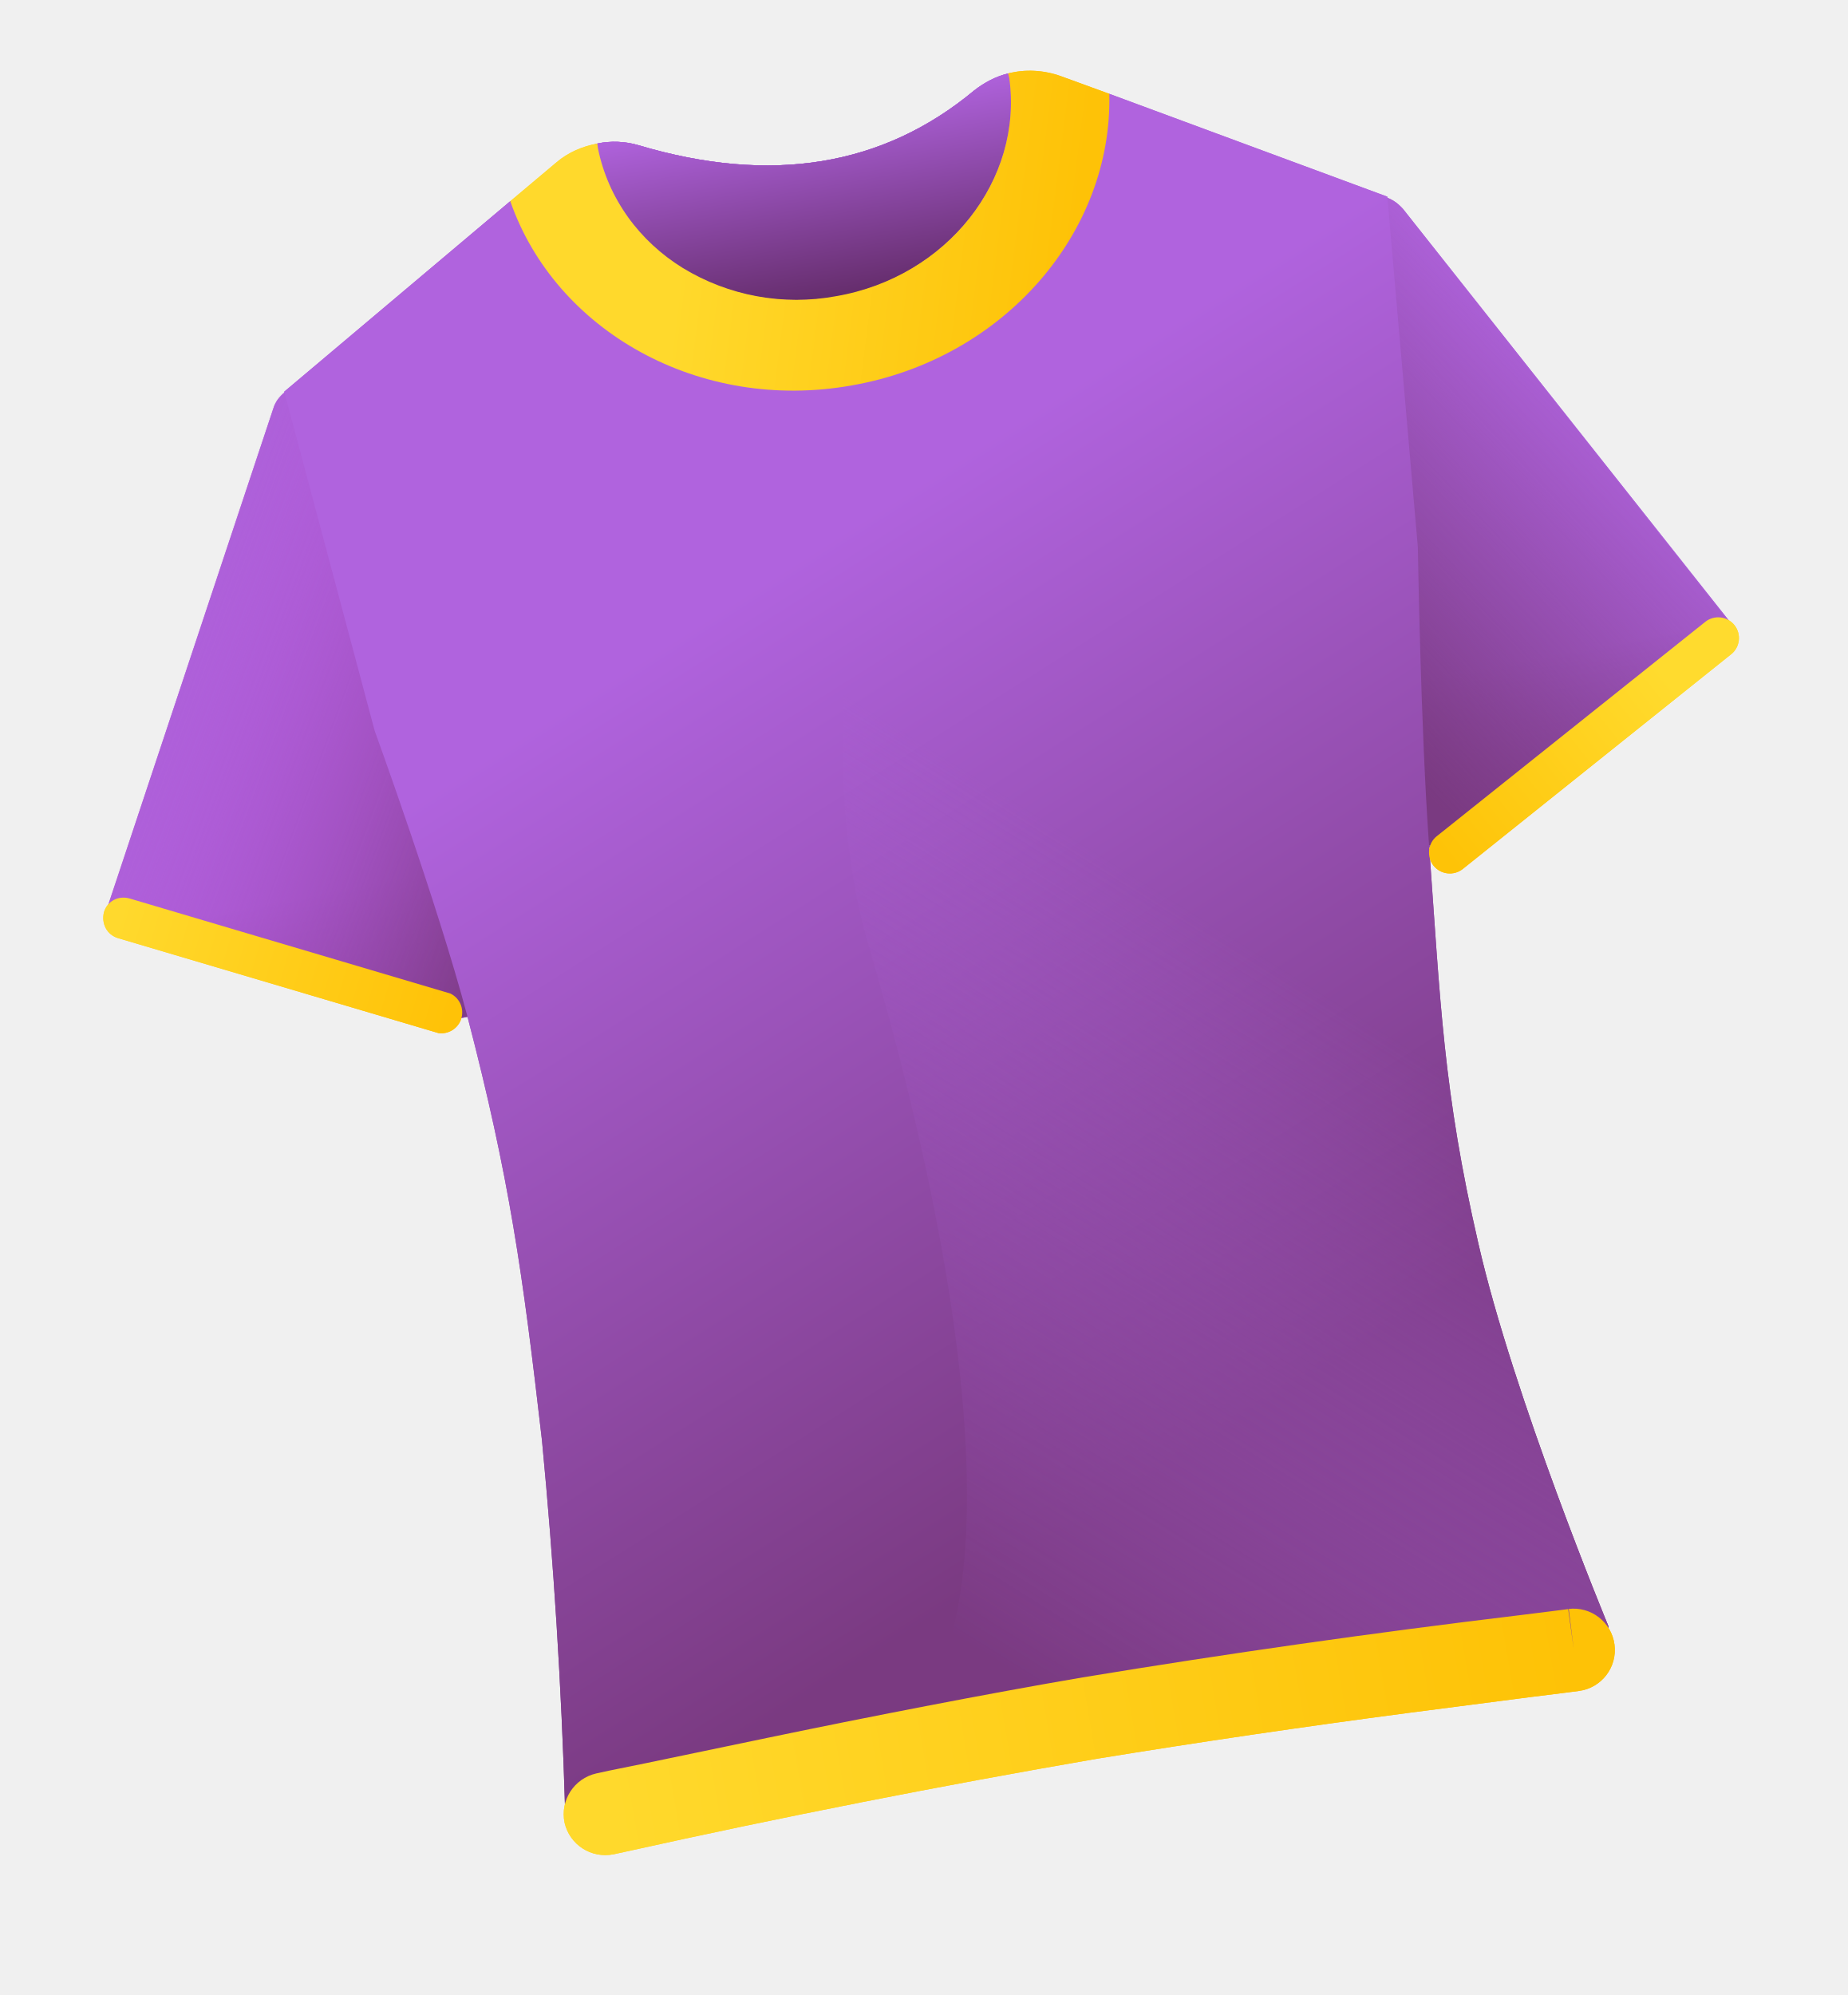
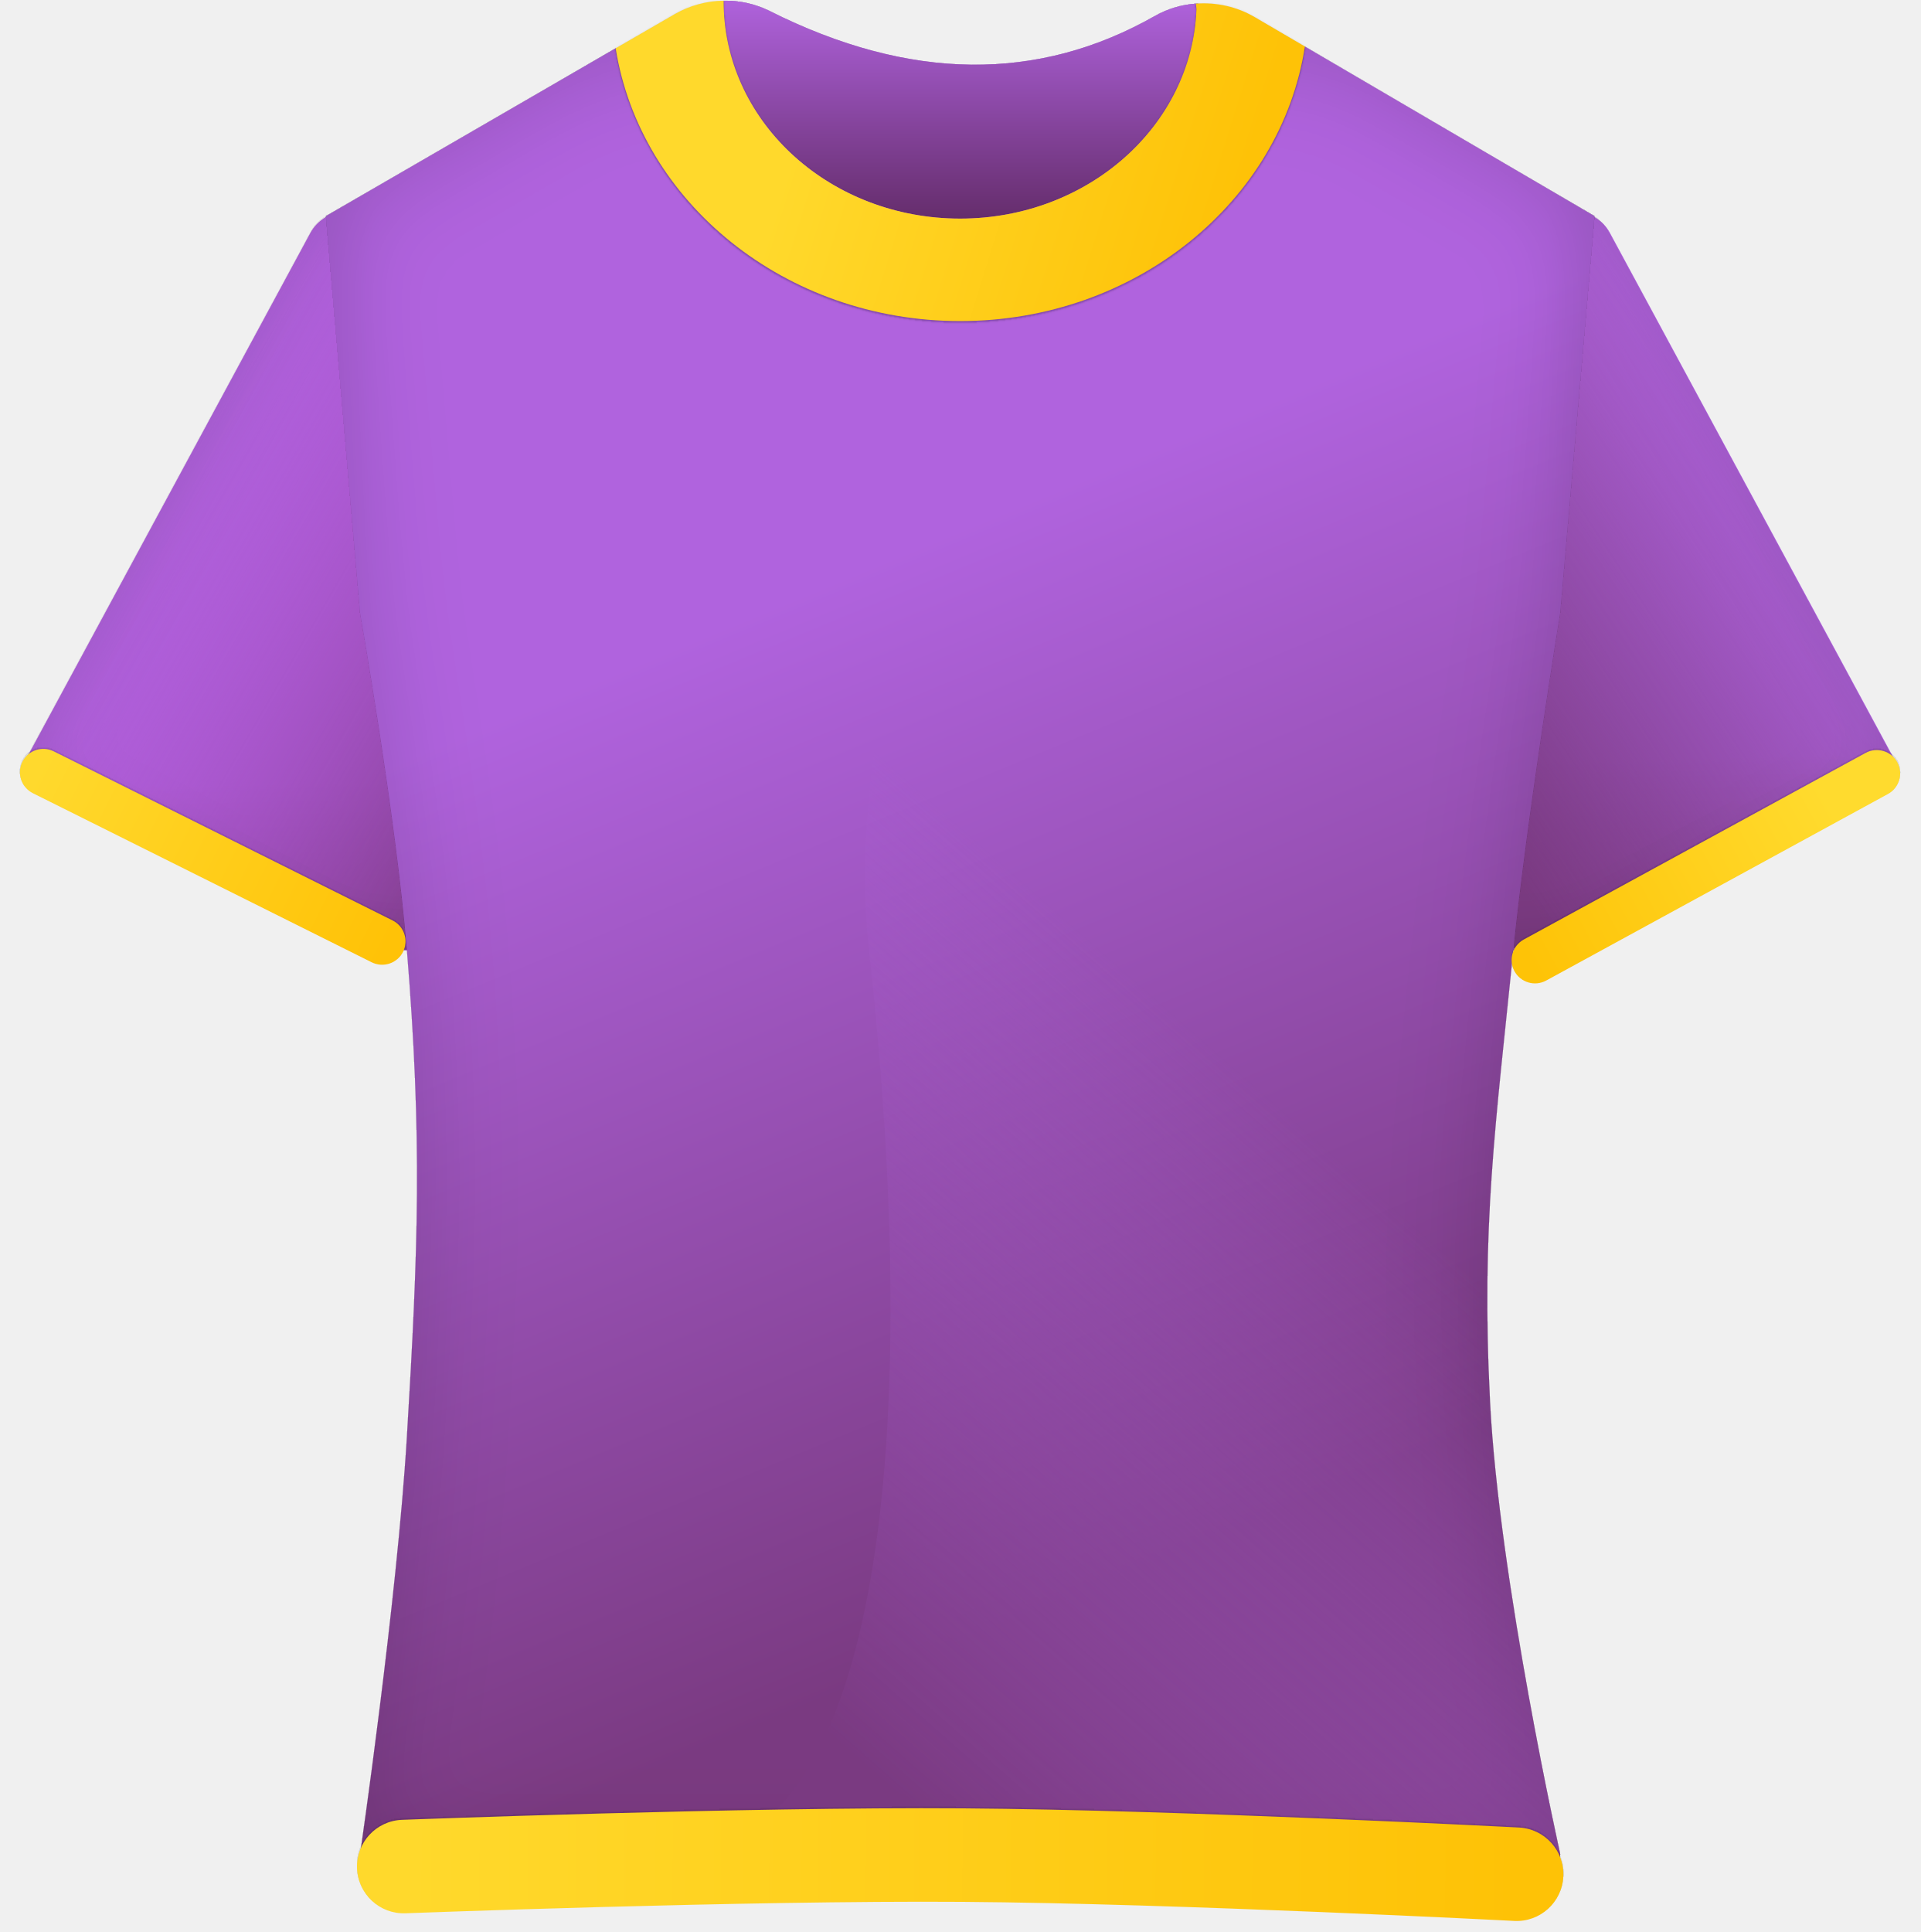
- <svg xmlns="http://www.w3.org/2000/svg" fill-rule="evenodd" stroke-linejoin="round" stroke-miterlimit="2" clip-rule="evenodd" viewBox="0 0 327 353">
-   <defs />
-   <path id="Vector_356" fill="url(#_Linear1)" fill-rule="nonzero" d="M260.6 148.6L75 181.3l-54-17.2c-1.6-.5-2.5-2-2-3.5l29.4-88.4c.3-1 1-2 2-2.8l48.1-40.5c4-3.4 9.6-4.5 14.6-3 23.4 7 43.2 3.6 59.4-9.8a15.8 15.8 0 0115.3-2.5L245.5 35c1.1.4 2 1.1 2.8 2l57.8 73c1 1.2.7 3-.6 4l-45 34.6z" />
-   <path fill="url(#_Linear2)" fill-rule="nonzero" d="M90.3 35.6l-40 33.7c-1 .8-1.6 1.7-2 2.8L19 160.4c-.5 1.5.3 3 1.9 3.6L75 181.2l39.8-7L90.3 35.6z" />
-   <path fill="url(#_Linear3)" fill-rule="nonzero" d="M196 16.7l49 18c1.2.4 2.2 1.1 2.9 2l57.8 73c1 1.2.7 3-.6 4l-45 34.6-39.7 7-24.5-138.6z" />
-   <path fill="url(#_Linear4)" fill-rule="nonzero" d="M185.4 23.6c-3-1.1-4-11.4-7-10.6-2.2.5-4.2 1.6-6 3-16.1 13.4-35.9 16.7-59.4 9.7-2.4-.7-5-.8-7.3-.3-2.6.5-2 8.6-4.1 10.4l-11.3-.2-40 33.7 16 60s11.1 30.5 16.4 50.5c7.5 28.8 9.8 45.5 13.2 75a989 989 0 014.1 65.4c.3 1.5 1.7 2.4 3.3 2.1l179-31.5c1.5-.3 2.6-1.7 2.3-3.1 0 0-16.8-40.5-23-67.7-6.2-26.9-6.7-42.6-8.7-70.2-1.5-20.6-2-53-2-53l-5.4-62-49.2-18.2-11 7z" />
-   <path id="Vector_360" fill="url(#_Linear5)" fill-rule="nonzero" d="M185.4 23.6c-3-1-3.9-11-6.8-10.6h-.2c-59.2 15.1-86.5 17.6-19.5 53 0 0-18 57.5-5.2 101.3 21.8 74.1 25.8 136.3-3.5 144 .2 1.5-48.5 11.3-46.9 11l179-31.5c1.5-.3 2.6-1.7 2.3-3.1 0 0-16.8-40.5-23-67.7-6.2-26.9-6.7-42.6-8.7-70.2-1.5-20.6-2-53-2-53l-5.4-62-60.1-11.2z" />
-   <path id="Vector_361" fill="url(#_Linear6)" fill-rule="nonzero" d="M105.7 25.4c2.4-.5 5-.4 7.3.3 23.5 7 43.3 3.7 59.4-9.7 1.8-1.4 3.8-2.4 6-3l.2.8c2.5 18-11 35.2-30.6 38.7-10 1.7-19.6-.3-27.2-5a32.5 32.5 0 01-15-21.3l-.1-.8z" />
-   <path fill="url(#_Linear7)" fill-rule="nonzero" d="M187.8 13.5l8.5 3.1c.6 24.5-18.6 46.9-45.6 51.6-26.9 4.8-52.4-9.6-60.4-32.6l8.2-6.9c2-1.7 4.5-2.8 7.2-3.3l.1.8c1.8 9 7.4 16.5 15 21.2a38.6 38.6 0 0027.2 5c19.6-3.4 33.1-20.6 30.6-38.6l-.2-.8c3-.8 6.4-.6 9.4.5z" />
-   <path fill="url(#_Linear8)" d="M108.6 328.1L107 321l-1.5-7.2 2.3-.5 6.4-1.3 21.6-4.5c17.3-3.6 38.8-7.8 55.8-10.7a1771.7 1771.7 0 0177.3-11l6.4-.8 2.3-.3.9 7.2-1-7.2a7.3 7.3 0 011.9 14.5l-2.3.3-6.4.8-21.6 2.8a1818 1818 0 00-55 8.1 1786.2 1786.2 0 00-83.2 16.4l-2.3.5zm-8.7-5.6c-.8-4 1.7-7.8 5.6-8.7l1.5 7.2 1.6 7.1c-4 .8-7.8-1.7-8.7-5.6z" />
-   <path fill="url(#_Linear9)" d="M18.4 161.4c.6-2 2.6-3 4.6-2.4l56.7 16.8a3.7 3.7 0 01-2.1 7L20.9 166c-2-.6-3-2.6-2.5-4.6z" />
-   <path fill="url(#_Linear10)" d="M253.7 153.2c-1.3-1.6-1-4 .5-5.2l47.6-38a3.6 3.6 0 114.5 5.8l-47.5 38a3.7 3.7 0 01-5.1-.6z" />
-   <g>
-     <path id="Vector_3561" fill="url(#_Linear11)" fill-rule="nonzero" d="M260.6 148.6L75 181.3l-54-17.2c-1.6-.5-2.5-2-2-3.5l29.4-88.4c.3-1 1-2 2-2.8l48.1-40.5c4-3.4 9.6-4.5 14.6-3 23.4 7 43.2 3.6 59.4-9.8a15.8 15.8 0 0115.3-2.5L245.5 35c1.1.4 2 1.1 2.8 2l57.8 73c1 1.2.7 3-.6 4l-45 34.6z" />
-     <path fill="url(#_Linear12)" fill-rule="nonzero" d="M90.3 35.6l-40 33.7c-1 .8-1.6 1.7-2 2.8L19 160.4c-.5 1.5.3 3 1.9 3.6L75 181.2l39.8-7L90.3 35.6z" />
-     <path fill="url(#_Linear13)" fill-rule="nonzero" d="M196 16.7l49 18c1.2.4 2.2 1.1 2.9 2l57.8 73c1 1.2.7 3-.6 4l-45 34.6-39.7 7-24.5-138.6z" />
-     <path fill="url(#_Linear14)" fill-rule="nonzero" d="M185.4 23.6c-3-1.1-4-11.4-7-10.6-2.2.5-4.2 1.6-6 3-16.1 13.4-35.9 16.7-59.4 9.7-2.4-.7-5-.8-7.3-.3-2.6.5-2 8.6-4.1 10.4l-11.3-.2-40 33.7 16 60s11.1 30.5 16.4 50.5c7.5 28.8 9.8 45.5 13.2 75a989 989 0 014.1 65.4c.3 1.5 1.7 2.4 3.3 2.1l179-31.5c1.5-.3 2.6-1.7 2.3-3.1 0 0-16.8-40.5-23-67.7-6.2-26.9-6.7-42.6-8.7-70.2-1.5-20.6-2-53-2-53l-5.4-62-49.2-18.2-11 7z" />
-     <path id="Vector_3601" fill="url(#_Linear15)" fill-rule="nonzero" d="M185.4 23.6c-3-1-3.9-11-6.8-10.6h-.2c-59.2 15.1-86.5 17.6-19.5 53 0 0-18 57.5-5.2 101.3 21.8 74.1 25.8 136.3-3.5 144 .2 1.5-48.5 11.3-46.9 11l179-31.5c1.5-.3 2.6-1.7 2.3-3.1 0 0-16.8-40.5-23-67.7-6.2-26.9-6.7-42.6-8.7-70.2-1.5-20.6-2-53-2-53l-5.4-62-60.1-11.2z" />
-     <path id="Vector_3611" fill="url(#_Linear16)" fill-rule="nonzero" d="M105.7 25.4c2.4-.5 5-.4 7.3.3 23.5 7 43.3 3.7 59.4-9.7 1.8-1.4 3.8-2.4 6-3l.2.8c2.5 18-11 35.2-30.6 38.7-10 1.7-19.6-.3-27.2-5a32.5 32.5 0 01-15-21.3l-.1-.8z" />
-     <path fill="url(#_Linear17)" fill-rule="nonzero" d="M187.8 13.5l8.5 3.1c.6 24.5-18.6 46.9-45.6 51.6-26.9 4.8-52.4-9.6-60.4-32.6l8.2-6.9c2-1.7 4.5-2.8 7.2-3.3l.1.8c1.8 9 7.4 16.5 15 21.2a38.6 38.6 0 0027.2 5c19.6-3.4 33.1-20.6 30.6-38.6l-.2-.8c3-.8 6.4-.6 9.4.5z" />
-     <path fill="url(#_Linear18)" d="M108.6 328.1L107 321l-1.5-7.2 2.3-.5 6.4-1.3 21.6-4.5c17.3-3.6 38.8-7.8 55.8-10.7a1771.7 1771.7 0 0177.3-11l6.4-.8 2.3-.3.9 7.2-1-7.2a7.3 7.3 0 011.9 14.5l-2.3.3-6.4.8-21.6 2.8a1818 1818 0 00-55 8.1 1786.2 1786.2 0 00-83.2 16.4l-2.3.5zm-8.7-5.6c-.8-4 1.7-7.8 5.6-8.7l1.5 7.2 1.6 7.1c-4 .8-7.8-1.7-8.7-5.6z" />
-     <path fill="url(#_Linear19)" d="M18.4 161.4c.6-2 2.6-3 4.6-2.4l56.7 16.8a3.7 3.7 0 01-2.1 7L20.9 166c-2-.6-3-2.6-2.5-4.6z" />
-     <path fill="url(#_Linear20)" d="M253.7 153.2c-1.3-1.6-1-4 .5-5.2l47.6-38a3.6 3.6 0 114.5 5.8l-47.5 38a3.7 3.7 0 01-5.1-.6z" />
+ <svg xmlns="http://www.w3.org/2000/svg" width="169" height="170" viewBox="0 0 169 170" fill="none">
+   <g id="t-shirt" clip-path="url(#clip0)">
+     <path id="Vector" d="M137.55 83.626H31.438L3.105 68.774C2.282 68.343 1.968 67.398 2.389 66.618L27.318 20.483C27.626 19.913 28.099 19.431 28.686 19.092L59.385 1.319C61.912 -0.144 65.111 -0.258 67.734 1.055C80.076 7.237 91.368 7.318 101.644 1.486C104.329 -0.038 107.739 0.017 110.401 1.576L140.314 19.092C140.893 19.431 141.36 19.909 141.665 20.474L166.599 66.618C167.02 67.398 166.706 68.343 165.883 68.774L137.55 83.626Z" fill="url(#paint0_linear)" />
+     <g id="Vector_2" filter="url(#filter0_i)">
+       <path d="M54.18 4.263L28.686 19.022C28.099 19.362 27.626 19.843 27.318 20.413L2.389 66.549C1.968 67.328 2.282 68.273 3.105 68.705L31.438 83.557H54.18V4.263Z" fill="url(#paint1_linear)" />
+     </g>
+     <g id="Vector_3" filter="url(#filter1_i)">
+       <path d="M114.607 4.115L140.101 18.875C140.687 19.214 141.161 19.695 141.469 20.266L166.398 66.402C166.819 67.181 166.505 68.126 165.682 68.558L137.349 83.409H114.607V4.115Z" fill="url(#paint2_linear)" />
+     </g>
+     <g id="Vector_4" filter="url(#filter2_i)">
+       <path d="M108.069 6.898C106.508 5.984 107.019 0.184 105.241 0.319C103.987 0.415 102.752 0.775 101.641 1.405C91.366 7.237 80.073 7.156 67.731 0.974C66.468 0.342 65.071 0.04 63.68 0.061C62.183 0.084 61.701 4.67 60.391 5.428L54.177 4.251L28.683 19.01L31.688 53.916C31.688 53.916 34.854 71.902 35.803 83.545C37.165 100.257 36.81 109.743 35.803 126.48C34.937 140.861 31.688 163.14 31.688 163.14C31.688 163.969 32.421 164.641 33.325 164.641H135.659C136.562 164.641 137.295 163.969 137.295 163.14C137.295 163.14 131.918 139.05 131.123 123.342C130.337 107.8 131.612 99.028 133.181 83.545C134.358 71.923 137.295 53.916 137.295 53.916L140.312 19.011L114.832 4.091L108.069 6.898Z" fill="url(#paint3_linear)" />
+     </g>
+     <path id="Vector_5" d="M108.068 6.898C106.543 6.005 106.996 0.449 105.36 0.319C105.321 0.316 105.281 0.316 105.24 0.319C70.943 2.931 55.515 1.647 89.25 27.81C89.25 27.81 73.631 57.946 76.464 83.545C81.252 126.807 77.391 161.676 60.391 163.14C60.391 163.969 32.42 164.641 33.324 164.641H135.658C136.561 164.641 137.294 163.969 137.294 163.14C137.294 163.14 131.917 139.05 131.122 123.342C130.336 107.8 131.611 99.028 133.18 83.545C134.357 71.923 137.294 53.916 137.294 53.916L140.311 19.011L108.068 6.898Z" fill="url(#paint4_linear)" />
+     <path id="Vector_6" d="M63.681 0.061C65.072 0.041 66.47 0.345 67.733 0.976C80.072 7.158 91.366 7.239 101.641 1.407C102.751 0.776 103.985 0.415 105.242 0.322L105.289 0.806C104.91 11.043 95.746 19.236 84.492 19.236C78.823 19.236 73.682 17.155 69.928 13.782C66.178 10.408 63.812 5.742 63.688 0.569L63.681 0.061Z" fill="url(#paint5_linear)" />
+     <g id="Vector_7" filter="url(#filter3_d)">
+       <path d="M110.396 1.496L114.83 4.091C112.733 17.729 99.925 28.253 84.491 28.253C69.115 28.253 56.35 17.809 54.177 4.252L59.383 1.239C60.694 0.481 62.183 0.083 63.679 0.06L63.687 0.568C63.81 5.741 66.177 10.407 69.927 13.781C73.681 17.154 78.822 19.235 84.491 19.235C95.745 19.235 104.909 11.042 105.288 0.805L105.24 0.321C107.017 0.184 108.834 0.581 110.396 1.496V1.496Z" fill="url(#paint6_linear)" />
+     </g>
+     <g id="Line 2 (Stroke)" filter="url(#filter4_d)">
+       <path fill-rule="evenodd" clip-rule="evenodd" d="M35.688 168.353L35.531 164.242C35.374 160.13 35.374 160.13 35.374 160.13L36.709 160.081C37.57 160.05 38.82 160.005 40.38 159.953C43.501 159.847 47.862 159.708 52.825 159.573C62.739 159.304 75.107 159.05 84.797 159.12C94.384 159.188 106.616 159.612 116.42 160.016C121.329 160.218 125.641 160.416 128.727 160.563C130.27 160.637 131.506 160.698 132.357 160.741L133.676 160.808C133.676 160.808 133.678 160.808 133.465 164.877L133.676 160.808C135.945 160.926 137.691 162.862 137.572 165.131C137.454 167.401 135.519 169.144 133.249 169.026L131.945 168.96C131.1 168.917 129.87 168.857 128.334 168.783C125.262 168.636 120.968 168.439 116.081 168.238C106.294 167.835 94.178 167.416 84.737 167.348C75.196 167.28 62.945 167.53 53.049 167.799C48.107 167.933 43.765 168.072 40.659 168.177C39.105 168.23 37.862 168.274 37.007 168.305L35.688 168.353ZM31.419 164.399C31.333 162.128 33.103 160.217 35.374 160.13L35.531 164.242L35.688 168.353C33.417 168.44 31.506 166.67 31.419 164.399Z" fill="url(#paint7_linear)" />
+     </g>
+     <g id="Line 1 (Stroke)" filter="url(#filter5_d)">
+       <path fill-rule="evenodd" clip-rule="evenodd" d="M1.97 67.035C2.478 66.018 3.713 65.605 4.73 66.113L34.546 80.991C35.563 81.498 35.976 82.734 35.468 83.75C34.961 84.767 33.726 85.18 32.709 84.673L2.893 69.794C1.876 69.287 1.463 68.052 1.97 67.035Z" fill="url(#paint8_linear)" />
+     </g>
+     <g id="Line 3 (Stroke)" filter="url(#filter6_d)">
+       <path fill-rule="evenodd" clip-rule="evenodd" d="M133.274 85.459C132.73 84.462 133.097 83.212 134.095 82.668L164.171 66.252C165.168 65.707 166.418 66.075 166.963 67.072C167.507 68.069 167.14 69.319 166.142 69.863L136.066 86.279C135.069 86.823 133.819 86.456 133.274 85.459Z" fill="url(#paint9_linear)" />
+     </g>
  </g>
  <defs>
-     <linearGradient id="_Linear1" x1="0" x2="1" y1="0" y2="0" gradientTransform="matrix(28.0516 143.524 -143.588 28.039 103.4 148.8)" gradientUnits="userSpaceOnUse">
-       <stop offset="0" stop-color="#ad61d9" />
-       <stop offset=".5" stop-color="#7a3a81" />
-       <stop offset="1" stop-color="#7a3a81" />
+     <filter id="filter0_i" x="2.202" y="4.263" width="51.978" height="79.294" filterUnits="userSpaceOnUse" color-interpolation-filters="sRGB">
+       <feFlood flood-opacity="0" result="BackgroundImageFix" />
+       <feBlend mode="normal" in="SourceGraphic" in2="BackgroundImageFix" result="shape" />
+       <feColorMatrix in="SourceAlpha" type="matrix" values="0 0 0 0 0 0 0 0 0 0 0 0 0 0 0 0 0 0 127 0" result="hardAlpha" />
+       <feOffset />
+       <feGaussianBlur stdDeviation="3" />
+       <feComposite in2="hardAlpha" operator="arithmetic" k2="-1" k3="1" />
+       <feColorMatrix type="matrix" values="0 0 0 0 0 0 0 0 0 0 0 0 0 0 0 0 0 0 0.1 0" />
+       <feBlend mode="normal" in2="shape" result="effect1_innerShadow" />
+     </filter>
+     <filter id="filter1_i" x="114.607" y="4.115" width="51.978" height="79.294" filterUnits="userSpaceOnUse" color-interpolation-filters="sRGB">
+       <feFlood flood-opacity="0" result="BackgroundImageFix" />
+       <feBlend mode="normal" in="SourceGraphic" in2="BackgroundImageFix" result="shape" />
+       <feColorMatrix in="SourceAlpha" type="matrix" values="0 0 0 0 0 0 0 0 0 0 0 0 0 0 0 0 0 0 127 0" result="hardAlpha" />
+       <feOffset />
+       <feGaussianBlur stdDeviation="3" />
+       <feComposite in2="hardAlpha" operator="arithmetic" k2="-1" k3="1" />
+       <feColorMatrix type="matrix" values="0 0 0 0 0 0 0 0 0 0 0 0 0 0 0 0 0 0 0.1 0" />
+       <feBlend mode="normal" in2="shape" result="effect1_innerShadow" />
+     </filter>
+     <filter id="filter2_i" x="28.683" y="0.06" width="111.628" height="164.581" filterUnits="userSpaceOnUse" color-interpolation-filters="sRGB">
+       <feFlood flood-opacity="0" result="BackgroundImageFix" />
+       <feBlend mode="normal" in="SourceGraphic" in2="BackgroundImageFix" result="shape" />
+       <feColorMatrix in="SourceAlpha" type="matrix" values="0 0 0 0 0 0 0 0 0 0 0 0 0 0 0 0 0 0 127 0" result="hardAlpha" />
+       <feOffset />
+       <feGaussianBlur stdDeviation="4.5" />
+       <feComposite in2="hardAlpha" operator="arithmetic" k2="-1" k3="1" />
+       <feColorMatrix type="matrix" values="0 0 0 0 0 0 0 0 0 0 0 0 0 0 0 0 0 0 0.15 0" />
+       <feBlend mode="normal" in2="shape" result="effect1_innerShadow" />
+     </filter>
+     <filter id="filter3_d" x="53.977" y="-0.04" width="61.054" height="28.593" filterUnits="userSpaceOnUse" color-interpolation-filters="sRGB">
+       <feFlood flood-opacity="0" result="BackgroundImageFix" />
+       <feColorMatrix in="SourceAlpha" type="matrix" values="0 0 0 0 0 0 0 0 0 0 0 0 0 0 0 0 0 0 127 0" />
+       <feOffset dy="0.1" />
+       <feGaussianBlur stdDeviation="0.1" />
+       <feColorMatrix type="matrix" values="0 0 0 0 0 0 0 0 0 0 0 0 0 0 0 0 0 0 0.25 0" />
+       <feBlend mode="normal" in2="BackgroundImageFix" result="effect1_dropShadow" />
+       <feBlend mode="normal" in="SourceGraphic" in2="effect1_dropShadow" result="shape" />
+     </filter>
+     <filter id="filter4_d" x="31.288" y="158.552" width="106.428" height="10.508" filterUnits="userSpaceOnUse" color-interpolation-filters="sRGB">
+       <feFlood flood-opacity="0" result="BackgroundImageFix" />
+       <feColorMatrix in="SourceAlpha" type="matrix" values="0 0 0 0 0 0 0 0 0 0 0 0 0 0 0 0 0 0 127 0" />
+       <feOffset dy="-0.1" />
+       <feGaussianBlur stdDeviation="0.05" />
+       <feColorMatrix type="matrix" values="0 0 0 0 0 0 0 0 0 0 0 0 0 0 0 0 0 0 0.1 0" />
+       <feBlend mode="normal" in2="BackgroundImageFix" result="effect1_dropShadow" />
+       <feBlend mode="normal" in="SourceGraphic" in2="effect1_dropShadow" result="shape" />
+     </filter>
+     <filter id="filter5_d" x="0.952" y="64.994" width="35.535" height="20.597" filterUnits="userSpaceOnUse" color-interpolation-filters="sRGB">
+       <feFlood flood-opacity="0" result="BackgroundImageFix" />
+       <feColorMatrix in="SourceAlpha" type="matrix" values="0 0 0 0 0 0 0 0 0 0 0 0 0 0 0 0 0 0 127 0" />
+       <feOffset dy="-0.1" />
+       <feGaussianBlur stdDeviation="0.05" />
+       <feColorMatrix type="matrix" values="0 0 0 0 0 0 0 0 0 0 0 0 0 0 0 0 0 0 0.1 0" />
+       <feBlend mode="normal" in2="BackgroundImageFix" result="effect1_dropShadow" />
+       <feBlend mode="normal" in="SourceGraphic" in2="effect1_dropShadow" result="shape" />
+     </filter>
+     <filter id="filter6_d" x="132.189" y="65.066" width="35.859" height="22.199" filterUnits="userSpaceOnUse" color-interpolation-filters="sRGB">
+       <feFlood flood-opacity="0" result="BackgroundImageFix" />
+       <feColorMatrix in="SourceAlpha" type="matrix" values="0 0 0 0 0 0 0 0 0 0 0 0 0 0 0 0 0 0 127 0" />
+       <feOffset dy="-0.1" />
+       <feGaussianBlur stdDeviation="0.05" />
+       <feColorMatrix type="matrix" values="0 0 0 0 0 0 0 0 0 0 0 0 0 0 0 0 0 0 0.1 0" />
+       <feBlend mode="normal" in2="BackgroundImageFix" result="effect1_dropShadow" />
+       <feBlend mode="normal" in="SourceGraphic" in2="effect1_dropShadow" result="shape" />
+     </filter>
+     <linearGradient id="paint0_linear" x1="50.359" y1="68.363" x2="51.875" y2="150.753" gradientUnits="userSpaceOnUse">
+       <stop stop-color="#AD61D9" />
+       <stop offset="0.535" stop-color="#7A3A81" />
    </linearGradient>
-     <linearGradient id="_Linear2" x1="0" x2="1" y1="0" y2="0" gradientTransform="matrix(79.3241 29.1506 -29.1637 79.2885 16.5 148.4)" gradientUnits="userSpaceOnUse">
-       <stop offset="0" stop-color="#c254e9" stop-opacity="0" />
-       <stop offset=".9" stop-color="#7a3a81" />
-       <stop offset="1" stop-color="#7a3a81" />
+     <linearGradient id="paint1_linear" x1="2.202" y1="59.622" x2="43.351" y2="83.557" gradientUnits="userSpaceOnUse">
+       <stop stop-color="#C254E9" stop-opacity="0" />
+       <stop offset="0.953" stop-color="#7A3A81" />
    </linearGradient>
-     <linearGradient id="_Linear3" x1="0" x2="1" y1="0" y2="0" gradientTransform="matrix(-72.5132 68.658 -68.6887 -72.4807 308.5 98.1)" gradientUnits="userSpaceOnUse">
-       <stop offset="0" stop-color="#7a3a81" stop-opacity="0" />
-       <stop offset=".7" stop-color="#7a3a81" />
-       <stop offset="1" stop-color="#7a3a81" />
+     <linearGradient id="paint2_linear" x1="169.077" y1="60.279" x2="122.135" y2="91.29" gradientUnits="userSpaceOnUse">
+       <stop stop-color="#7A3A81" stop-opacity="0" />
+       <stop offset="0.696" stop-color="#7A3A81" />
    </linearGradient>
-     <linearGradient id="_Linear4" x1="0" x2="1" y1="0" y2="0" gradientTransform="matrix(101.33 158.989 -159.06 101.284 127.4 86.1)" gradientUnits="userSpaceOnUse">
-       <stop offset="0" stop-color="#b063de" />
-       <stop offset=".1" stop-color="#b063de" />
-       <stop offset="1" stop-color="#7a3a81" />
+     <linearGradient id="paint3_linear" x1="69.813" y1="35.903" x2="110.464" y2="134.045" gradientUnits="userSpaceOnUse">
+       <stop offset="0.144" stop-color="#B063DE" />
+       <stop offset="1" stop-color="#7A3A81" />
    </linearGradient>
-     <linearGradient id="_Linear5" x1="0" x2="1" y1="0" y2="0" gradientTransform="matrix(-170.517 279.86 -279.986 -170.44 351.3 16.3)" gradientUnits="userSpaceOnUse">
-       <stop offset="0" stop-color="#b164df" stop-opacity="0" />
-       <stop offset=".6" stop-color="#b164df" stop-opacity="0" />
-       <stop offset="1" stop-color="#7a3a81" />
+     <linearGradient id="paint4_linear" x1="200.816" y1="19.054" x2="78.845" y2="157.682" gradientUnits="userSpaceOnUse">
+       <stop offset="0.634" stop-color="#B164DF" stop-opacity="0" />
+       <stop offset="1" stop-color="#7A3A81" />
    </linearGradient>
-     <linearGradient id="_Linear6" x1="0" x2="1" y1="0" y2="0" gradientTransform="matrix(5.91175 33.5092 -33.5243 5.9091 142 19)" gradientUnits="userSpaceOnUse">
-       <stop offset="0" stop-color="#af62dc" />
-       <stop offset="1" stop-color="#652d6c" />
+     <linearGradient id="paint5_linear" x1="84.485" y1="0.06" x2="84.485" y2="19.236" gradientUnits="userSpaceOnUse">
+       <stop stop-color="#AF62DC" />
+       <stop offset="1" stop-color="#652D6C" />
    </linearGradient>
-     <linearGradient id="_Linear7" x1="0" x2="1" y1="0" y2="0" gradientTransform="matrix(68.3127 8.81717 -8.82112 68.2821 120.3 45.8)" gradientUnits="userSpaceOnUse">
-       <stop offset="0" stop-color="#ffd92c" />
-       <stop offset="1" stop-color="#fec207" />
+     <linearGradient id="paint6_linear" x1="69.78" y1="12.815" x2="106.811" y2="24.387" gradientUnits="userSpaceOnUse">
+       <stop stop-color="#FFD92C" />
+       <stop offset="1" stop-color="#FEC207" />
    </linearGradient>
-     <linearGradient id="_Linear8" x1="0" x2="1" y1="0" y2="0" gradientTransform="matrix(171.125 -28.9507 28.9637 171.048 108.8 328)" gradientUnits="userSpaceOnUse">
-       <stop offset="0" stop-color="#ffd92c" />
-       <stop offset="1" stop-color="#fec206" />
+     <linearGradient id="paint7_linear" x1="35.786" y1="168.358" x2="133.542" y2="169.033" gradientUnits="userSpaceOnUse">
+       <stop stop-color="#FFD92C" />
+       <stop offset="1" stop-color="#FEC206" />
    </linearGradient>
-     <linearGradient id="_Linear9" x1="0" x2="1" y1="0" y2="0" gradientTransform="matrix(58.6765 17.3944 -17.4022 58.6502 20 165.7)" gradientUnits="userSpaceOnUse">
-       <stop offset="0" stop-color="#ffd92d" />
-       <stop offset="1" stop-color="#ffc207" />
+     <linearGradient id="paint8_linear" x1="2.44" y1="69.568" x2="33.285" y2="84.96" gradientUnits="userSpaceOnUse">
+       <stop stop-color="#FFD92D" />
+       <stop offset="1" stop-color="#FFC207" />
    </linearGradient>
-     <linearGradient id="_Linear10" x1="0" x2="1" y1="0" y2="0" gradientTransform="matrix(49.0172 -39.1474 39.165 48.9953 258.1 154.2)" gradientUnits="userSpaceOnUse">
-       <stop offset="0" stop-color="#fec307" />
-       <stop offset=".8" stop-color="#ffdb2e" />
-       <stop offset="1" stop-color="#ffdb2e" />
+     <linearGradient id="paint9_linear" x1="135.656" y1="86.503" x2="166.677" y2="69.572" gradientUnits="userSpaceOnUse">
+       <stop stop-color="#FEC307" />
+       <stop offset="0.844" stop-color="#FFDB2E" />
    </linearGradient>
-     <linearGradient id="_Linear11" x1="0" x2="1" y1="0" y2="0" gradientTransform="matrix(28.0516 143.524 -143.588 28.039 103.4 148.8)" gradientUnits="userSpaceOnUse">
-       <stop offset="0" stop-color="#ad61d9" />
-       <stop offset=".5" stop-color="#7a3a81" />
-       <stop offset="1" stop-color="#7a3a81" />
-     </linearGradient>
-     <linearGradient id="_Linear12" x1="0" x2="1" y1="0" y2="0" gradientTransform="matrix(79.3241 29.1506 -29.1637 79.2885 16.5 148.4)" gradientUnits="userSpaceOnUse">
-       <stop offset="0" stop-color="#c254e9" stop-opacity="0" />
-       <stop offset=".9" stop-color="#7a3a81" />
-       <stop offset="1" stop-color="#7a3a81" />
-     </linearGradient>
-     <linearGradient id="_Linear13" x1="0" x2="1" y1="0" y2="0" gradientTransform="matrix(-72.5132 68.658 -68.6887 -72.4807 308.5 98.1)" gradientUnits="userSpaceOnUse">
-       <stop offset="0" stop-color="#7a3a81" stop-opacity="0" />
-       <stop offset=".7" stop-color="#7a3a81" />
-       <stop offset="1" stop-color="#7a3a81" />
-     </linearGradient>
-     <linearGradient id="_Linear14" x1="0" x2="1" y1="0" y2="0" gradientTransform="matrix(101.33 158.989 -159.06 101.284 127.4 86.1)" gradientUnits="userSpaceOnUse">
-       <stop offset="0" stop-color="#b063de" />
-       <stop offset=".1" stop-color="#b063de" />
-       <stop offset="1" stop-color="#7a3a81" />
-     </linearGradient>
-     <linearGradient id="_Linear15" x1="0" x2="1" y1="0" y2="0" gradientTransform="matrix(-170.517 279.86 -279.986 -170.44 351.3 16.3)" gradientUnits="userSpaceOnUse">
-       <stop offset="0" stop-color="#b164df" stop-opacity="0" />
-       <stop offset=".6" stop-color="#b164df" stop-opacity="0" />
-       <stop offset="1" stop-color="#7a3a81" />
-     </linearGradient>
-     <linearGradient id="_Linear16" x1="0" x2="1" y1="0" y2="0" gradientTransform="matrix(5.91175 33.5092 -33.5243 5.9091 142 19)" gradientUnits="userSpaceOnUse">
-       <stop offset="0" stop-color="#af62dc" />
-       <stop offset="1" stop-color="#652d6c" />
-     </linearGradient>
-     <linearGradient id="_Linear17" x1="0" x2="1" y1="0" y2="0" gradientTransform="matrix(68.3127 8.81717 -8.82112 68.2821 120.3 45.8)" gradientUnits="userSpaceOnUse">
-       <stop offset="0" stop-color="#ffd92c" />
-       <stop offset="1" stop-color="#fec207" />
-     </linearGradient>
-     <linearGradient id="_Linear18" x1="0" x2="1" y1="0" y2="0" gradientTransform="matrix(171.125 -28.9507 28.9637 171.048 108.8 328)" gradientUnits="userSpaceOnUse">
-       <stop offset="0" stop-color="#ffd92c" />
-       <stop offset="1" stop-color="#fec206" />
-     </linearGradient>
-     <linearGradient id="_Linear19" x1="0" x2="1" y1="0" y2="0" gradientTransform="matrix(58.6765 17.3944 -17.4022 58.6502 20 165.7)" gradientUnits="userSpaceOnUse">
-       <stop offset="0" stop-color="#ffd92d" />
-       <stop offset="1" stop-color="#ffc207" />
-     </linearGradient>
-     <linearGradient id="_Linear20" x1="0" x2="1" y1="0" y2="0" gradientTransform="matrix(49.0172 -39.1474 39.165 48.9953 258.1 154.2)" gradientUnits="userSpaceOnUse">
-       <stop offset="0" stop-color="#fec307" />
-       <stop offset=".8" stop-color="#ffdb2e" />
-       <stop offset="1" stop-color="#ffdb2e" />
-     </linearGradient>
+     <clipPath id="clip0">
+       <rect width="169" height="169" fill="white" transform="translate(0 0.0600586)" />
+     </clipPath>
  </defs>
</svg>
